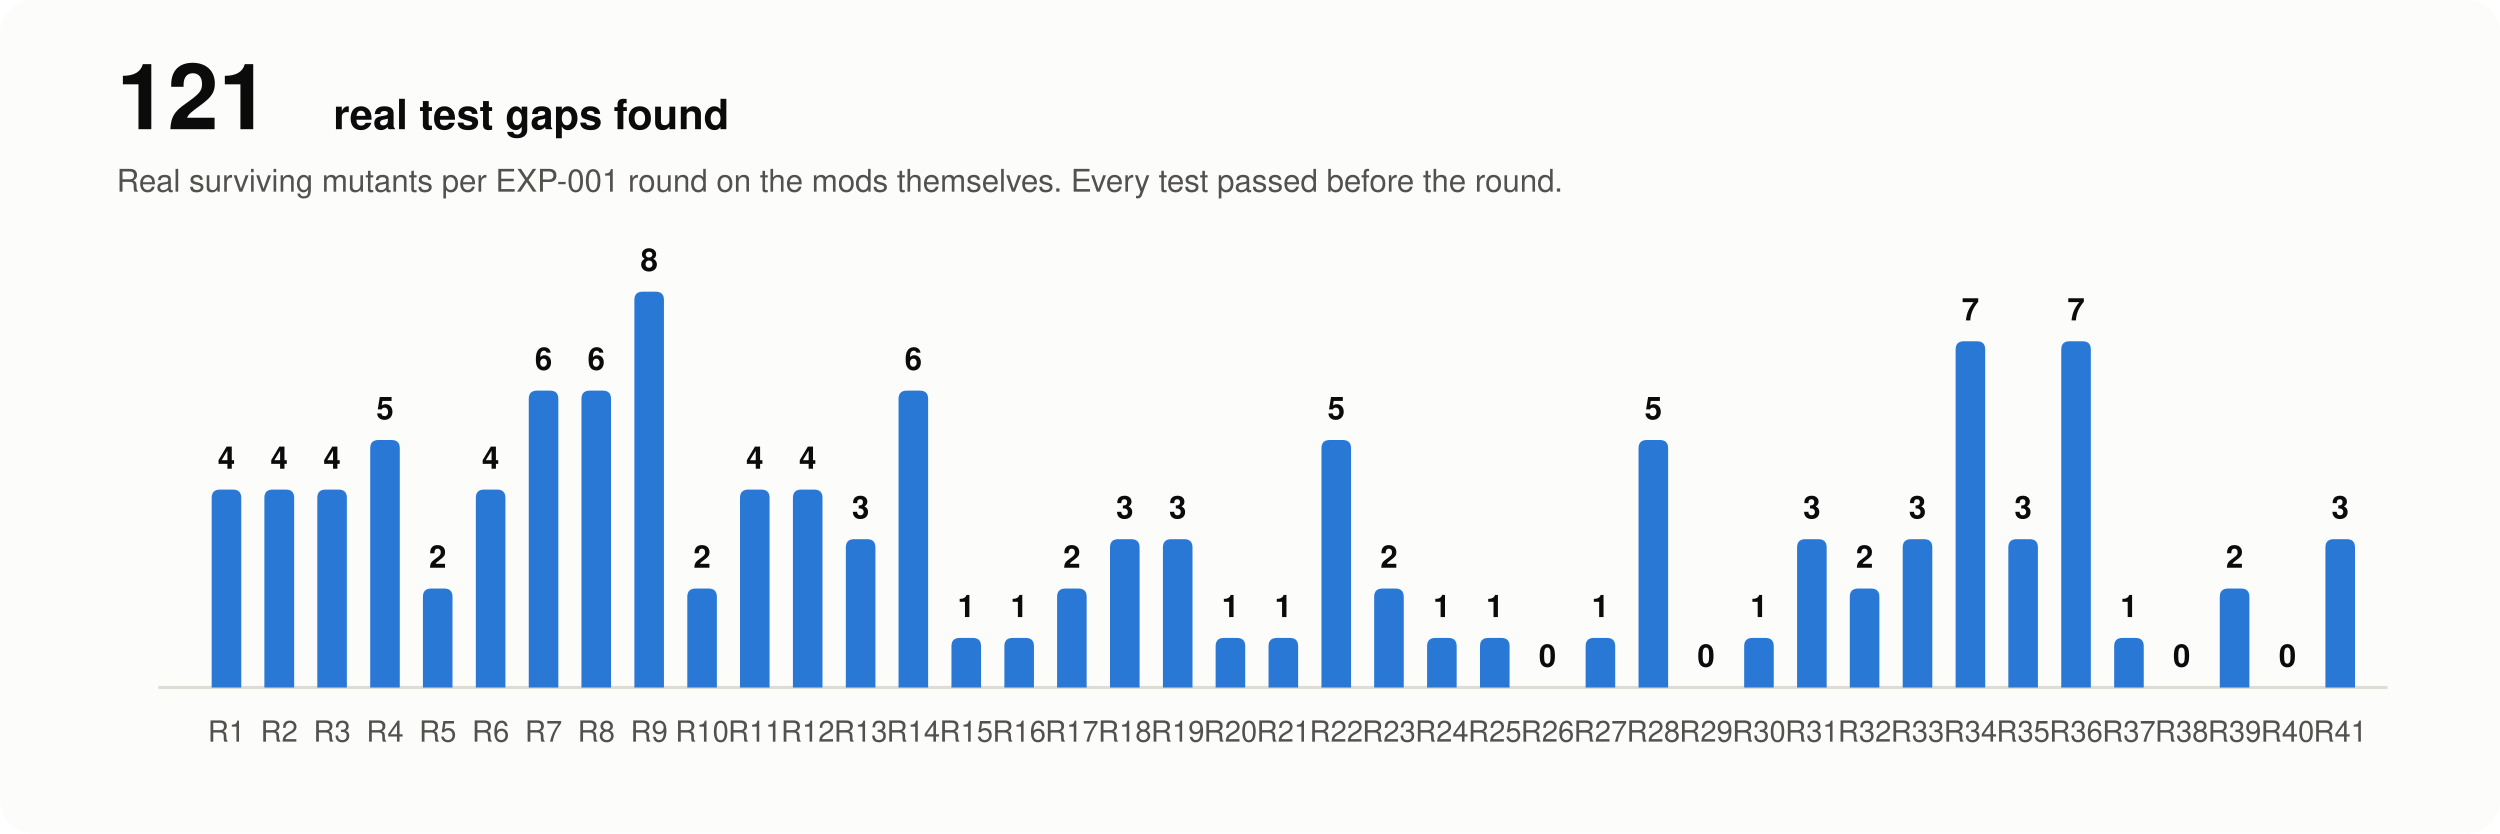
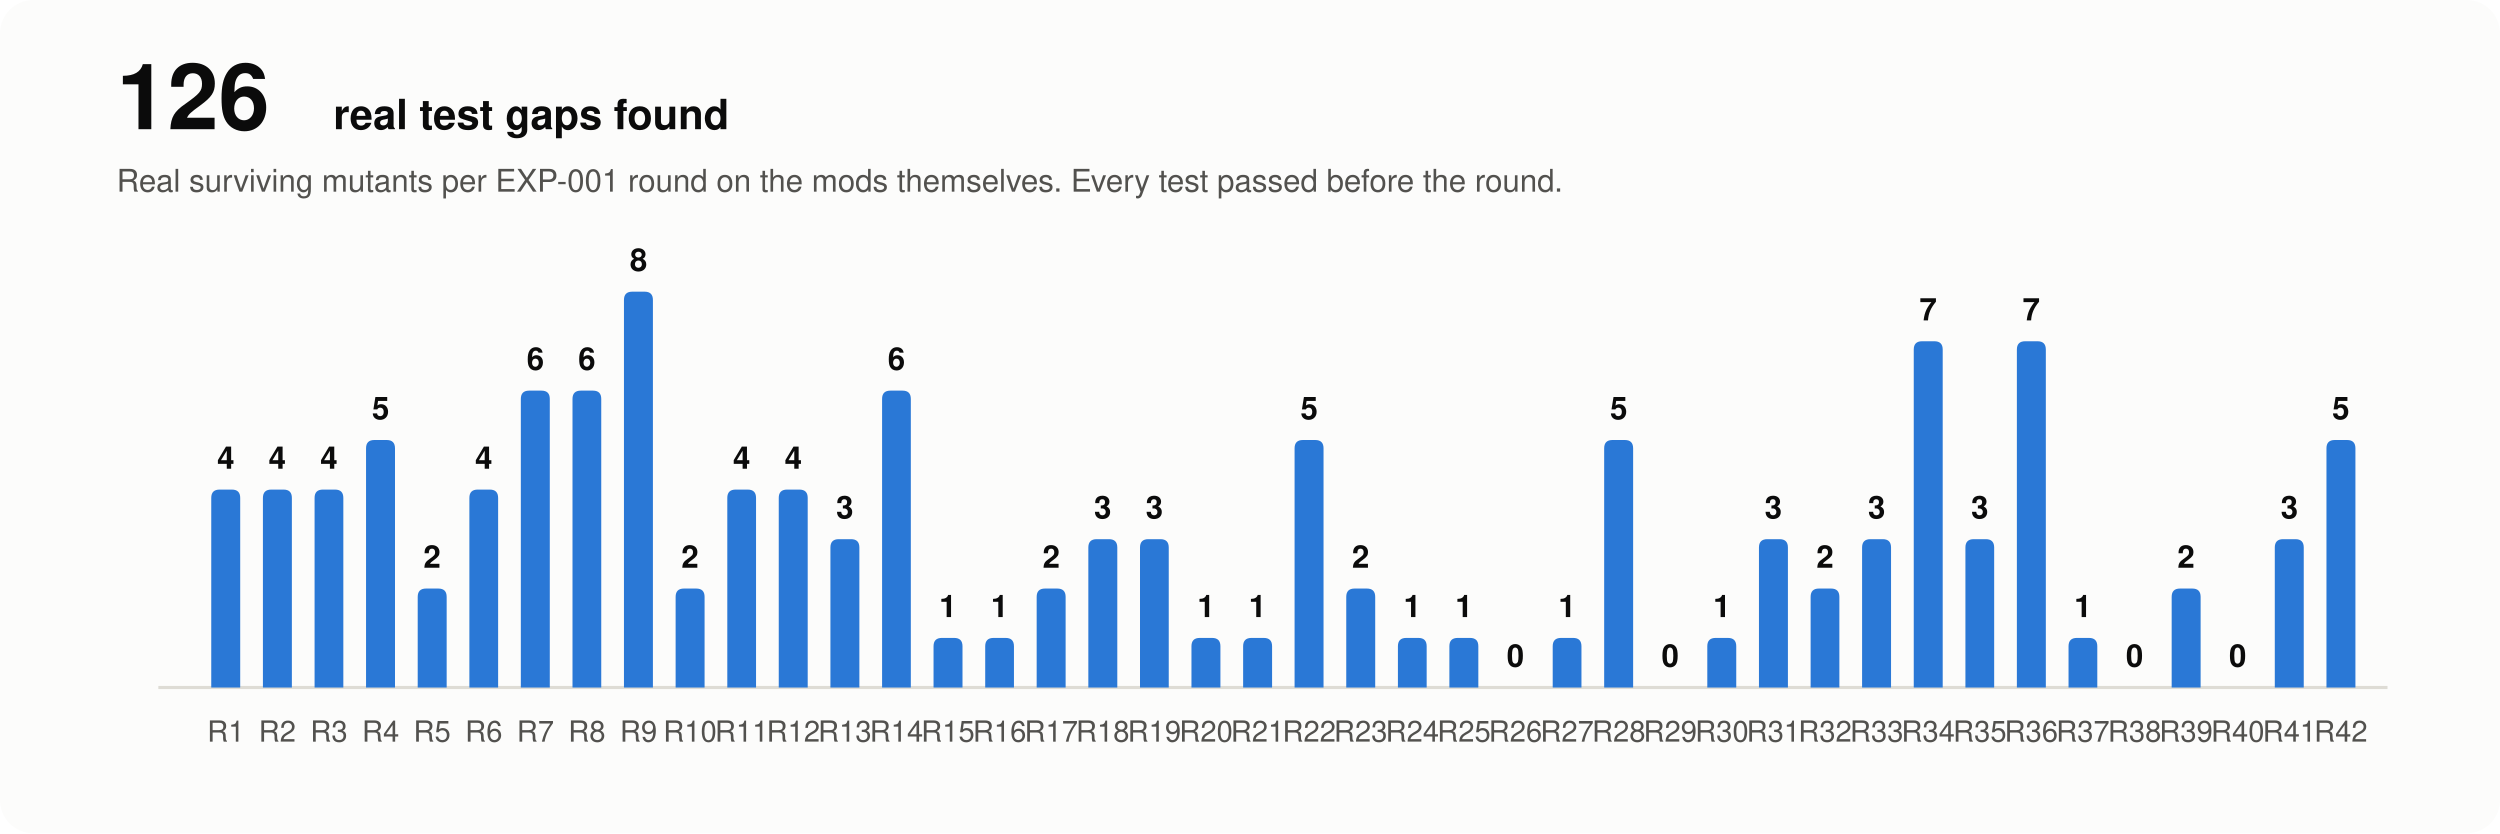
- <svg xmlns="http://www.w3.org/2000/svg" viewBox="0 0 1200 400" width="1200" height="400" role="img" aria-label="121 real test gaps found in 41 rounds" font-family="ui-sans-serif, -apple-system, 'Segoe UI', Helvetica, Arial, sans-serif">
+ <svg xmlns="http://www.w3.org/2000/svg" viewBox="0 0 1200 400" width="1200" height="400" role="img" aria-label="126 real test gaps found in 42 rounds" font-family="ui-sans-serif, -apple-system, 'Segoe UI', Helvetica, Arial, sans-serif">
  <style>
  .sup { fill: #fcfcfb; } .sup2 { fill: #f3f2ef; } .borda { stroke: #dedcd5; }
  .t1 { fill: #0b0b0b; } .t2 { fill: #52514e; } .t3 { fill: #8a887f; }
  .ac { fill: #2a78d6; } .acs { stroke: #2a78d6; } .acf { fill: #e8f1fb; }
  .ok { fill: #0f7a3d; } .okf { fill: #e3f3e8; }
  @media (prefers-color-scheme: dark) {
    .sup { fill: #1a1a19; } .sup2 { fill: #232322; } .borda { stroke: #3a3936; }
    .t1 { fill: #f0efec; } .t2 { fill: #c3c2b7; } .t3 { fill: #8f8d84; }
    .ac { fill: #3987e5; } .acs { stroke: #3987e5; } .acf { fill: #1d2c40; }
    .ok { fill: #4cc27a; } .okf { fill: #16301f; }
  }
  @media (prefers-reduced-motion: reduce) { * { animation: none !important; } }

  .barra { transform-box: fill-box; transform-origin: bottom; animation: cresce 1.1s cubic-bezier(.2,.8,.2,1); }
  @keyframes cresce { from { transform: scaleY(0); } to { transform: scaleY(1); } }
</style>
  <rect width="1200" height="400" rx="16" class="sup" />
-   <text x="56" y="62" font-size="44" font-weight="800" class="t1">121</text>
+   <text x="56" y="62" font-size="44" font-weight="800" class="t1">126</text>
  <text x="160" y="62" font-size="20" font-weight="700" class="t1">real test gaps found</text>
  <text x="56" y="92" font-size="15" class="t2">Real surviving mutants per EXP-001 round on the mods themselves. Every test passed before the round.</text>
  <line x1="76" y1="330" x2="1146" y2="330" class="borda" stroke-width="1.5" />
  <g class="barra">
-     <path d="M101.6,330 L101.6,239.0 Q101.6,235.0 105.6,235.0 L111.8,235.0 Q115.8,235.0 115.8,239.0 L115.8,330 Z" class="ac" />
-   </g>
-   <text x="108.7" y="225.0" font-size="15" font-weight="700" class="t1" text-anchor="middle">4</text>
-   <text x="108.7" y="356" font-size="14" class="t2" text-anchor="middle">R1</text>
-   <g class="barra">
-     <path d="M126.9,330 L126.9,239.0 Q126.9,235.0 130.9,235.0 L137.2,235.0 Q141.2,235.0 141.2,239.0 L141.2,330 Z" class="ac" />
-   </g>
-   <text x="134.0" y="225.0" font-size="15" font-weight="700" class="t1" text-anchor="middle">4</text>
-   <text x="134.0" y="356" font-size="14" class="t2" text-anchor="middle">R2</text>
-   <g class="barra">
-     <path d="M152.3,330 L152.3,239.0 Q152.3,235.0 156.3,235.0 L162.5,235.0 Q166.5,235.0 166.5,239.0 L166.5,330 Z" class="ac" />
-   </g>
-   <text x="159.4" y="225.0" font-size="15" font-weight="700" class="t1" text-anchor="middle">4</text>
-   <text x="159.4" y="356" font-size="14" class="t2" text-anchor="middle">R3</text>
-   <g class="barra">
-     <path d="M177.7,330 L177.7,215.2 Q177.7,211.2 181.7,211.2 L187.9,211.2 Q191.9,211.2 191.9,215.2 L191.9,330 Z" class="ac" />
-   </g>
-   <text x="184.8" y="201.2" font-size="15" font-weight="700" class="t1" text-anchor="middle">5</text>
-   <text x="184.8" y="356" font-size="14" class="t2" text-anchor="middle">R4</text>
-   <g class="barra">
-     <path d="M203.0,330 L203.0,286.5 Q203.0,282.5 207.0,282.5 L213.2,282.5 Q217.2,282.5 217.2,286.5 L217.2,330 Z" class="ac" />
-   </g>
-   <text x="210.1" y="272.5" font-size="15" font-weight="700" class="t1" text-anchor="middle">2</text>
-   <text x="210.1" y="356" font-size="14" class="t2" text-anchor="middle">R5</text>
-   <g class="barra">
-     <path d="M228.4,330 L228.4,239.0 Q228.4,235.0 232.4,235.0 L238.6,235.0 Q242.6,235.0 242.6,239.0 L242.6,330 Z" class="ac" />
-   </g>
-   <text x="235.5" y="225.0" font-size="15" font-weight="700" class="t1" text-anchor="middle">4</text>
-   <text x="235.5" y="356" font-size="14" class="t2" text-anchor="middle">R6</text>
-   <g class="barra">
-     <path d="M253.8,330 L253.8,191.5 Q253.8,187.5 257.8,187.5 L264.0,187.5 Q268.0,187.5 268.0,191.5 L268.0,330 Z" class="ac" />
-   </g>
-   <text x="260.9" y="177.5" font-size="15" font-weight="700" class="t1" text-anchor="middle">6</text>
-   <text x="260.9" y="356" font-size="14" class="t2" text-anchor="middle">R7</text>
-   <g class="barra">
-     <path d="M279.1,330 L279.1,191.5 Q279.1,187.5 283.1,187.5 L289.3,187.5 Q293.3,187.5 293.3,191.5 L293.3,330 Z" class="ac" />
-   </g>
-   <text x="286.2" y="177.5" font-size="15" font-weight="700" class="t1" text-anchor="middle">6</text>
-   <text x="286.2" y="356" font-size="14" class="t2" text-anchor="middle">R8</text>
-   <g class="barra">
-     <path d="M304.5,330 L304.5,144.0 Q304.5,140.0 308.5,140.0 L314.7,140.0 Q318.7,140.0 318.7,144.0 L318.7,330 Z" class="ac" />
-   </g>
-   <text x="311.6" y="130.0" font-size="15" font-weight="700" class="t1" text-anchor="middle">8</text>
-   <text x="311.6" y="356" font-size="14" class="t2" text-anchor="middle">R9</text>
-   <g class="barra">
-     <path d="M329.9,330 L329.9,286.5 Q329.9,282.5 333.9,282.5 L340.1,282.5 Q344.1,282.5 344.1,286.5 L344.1,330 Z" class="ac" />
-   </g>
-   <text x="337.0" y="272.5" font-size="15" font-weight="700" class="t1" text-anchor="middle">2</text>
-   <text x="337.0" y="356" font-size="14" class="t2" text-anchor="middle">R10</text>
-   <g class="barra">
-     <path d="M355.2,330 L355.2,239.0 Q355.2,235.0 359.2,235.0 L365.4,235.0 Q369.4,235.0 369.4,239.0 L369.4,330 Z" class="ac" />
-   </g>
-   <text x="362.3" y="225.0" font-size="15" font-weight="700" class="t1" text-anchor="middle">4</text>
-   <text x="362.3" y="356" font-size="14" class="t2" text-anchor="middle">R11</text>
-   <g class="barra">
-     <path d="M380.6,330 L380.6,239.0 Q380.6,235.0 384.6,235.0 L390.8,235.0 Q394.8,235.0 394.8,239.0 L394.8,330 Z" class="ac" />
-   </g>
-   <text x="387.7" y="225.0" font-size="15" font-weight="700" class="t1" text-anchor="middle">4</text>
-   <text x="387.7" y="356" font-size="14" class="t2" text-anchor="middle">R12</text>
-   <g class="barra">
-     <path d="M406.0,330 L406.0,262.8 Q406.0,258.8 410.0,258.8 L416.2,258.8 Q420.2,258.8 420.2,262.8 L420.2,330 Z" class="ac" />
-   </g>
-   <text x="413.1" y="248.8" font-size="15" font-weight="700" class="t1" text-anchor="middle">3</text>
-   <text x="413.1" y="356" font-size="14" class="t2" text-anchor="middle">R13</text>
-   <g class="barra">
-     <path d="M431.3,330 L431.3,191.5 Q431.3,187.5 435.3,187.5 L441.5,187.5 Q445.5,187.5 445.5,191.5 L445.5,330 Z" class="ac" />
-   </g>
-   <text x="438.4" y="177.5" font-size="15" font-weight="700" class="t1" text-anchor="middle">6</text>
-   <text x="438.4" y="356" font-size="14" class="t2" text-anchor="middle">R14</text>
-   <g class="barra">
-     <path d="M456.7,330 L456.7,310.2 Q456.7,306.2 460.7,306.2 L466.9,306.2 Q470.9,306.2 470.9,310.2 L470.9,330 Z" class="ac" />
-   </g>
-   <text x="463.8" y="296.2" font-size="15" font-weight="700" class="t1" text-anchor="middle">1</text>
-   <text x="463.8" y="356" font-size="14" class="t2" text-anchor="middle">R15</text>
-   <g class="barra">
-     <path d="M482.1,330 L482.1,310.2 Q482.1,306.2 486.1,306.2 L492.3,306.2 Q496.3,306.2 496.3,310.2 L496.3,330 Z" class="ac" />
-   </g>
-   <text x="489.2" y="296.2" font-size="15" font-weight="700" class="t1" text-anchor="middle">1</text>
-   <text x="489.2" y="356" font-size="14" class="t2" text-anchor="middle">R16</text>
-   <g class="barra">
-     <path d="M507.4,330 L507.4,286.5 Q507.4,282.5 511.4,282.5 L517.6,282.5 Q521.6,282.5 521.6,286.5 L521.6,330 Z" class="ac" />
-   </g>
-   <text x="514.5" y="272.5" font-size="15" font-weight="700" class="t1" text-anchor="middle">2</text>
-   <text x="514.5" y="356" font-size="14" class="t2" text-anchor="middle">R17</text>
-   <g class="barra">
-     <path d="M532.8,330 L532.8,262.8 Q532.8,258.8 536.8,258.8 L543.0,258.8 Q547.0,258.8 547.0,262.8 L547.0,330 Z" class="ac" />
-   </g>
-   <text x="539.9" y="248.8" font-size="15" font-weight="700" class="t1" text-anchor="middle">3</text>
-   <text x="539.9" y="356" font-size="14" class="t2" text-anchor="middle">R18</text>
-   <g class="barra">
-     <path d="M558.2,330 L558.2,262.8 Q558.2,258.8 562.2,258.8 L568.4,258.8 Q572.4,258.8 572.4,262.8 L572.4,330 Z" class="ac" />
-   </g>
-   <text x="565.3" y="248.8" font-size="15" font-weight="700" class="t1" text-anchor="middle">3</text>
-   <text x="565.3" y="356" font-size="14" class="t2" text-anchor="middle">R19</text>
-   <g class="barra">
-     <path d="M583.5,330 L583.5,310.2 Q583.5,306.2 587.5,306.2 L593.7,306.2 Q597.7,306.2 597.7,310.2 L597.7,330 Z" class="ac" />
-   </g>
-   <text x="590.6" y="296.2" font-size="15" font-weight="700" class="t1" text-anchor="middle">1</text>
-   <text x="590.6" y="356" font-size="14" class="t2" text-anchor="middle">R20</text>
-   <g class="barra">
-     <path d="M608.9,330 L608.9,310.2 Q608.9,306.2 612.9,306.2 L619.1,306.2 Q623.1,306.2 623.1,310.2 L623.1,330 Z" class="ac" />
-   </g>
-   <text x="616.0" y="296.2" font-size="15" font-weight="700" class="t1" text-anchor="middle">1</text>
-   <text x="616.0" y="356" font-size="14" class="t2" text-anchor="middle">R21</text>
-   <g class="barra">
-     <path d="M634.3,330 L634.3,215.2 Q634.3,211.2 638.3,211.2 L644.5,211.2 Q648.5,211.2 648.5,215.2 L648.5,330 Z" class="ac" />
-   </g>
-   <text x="641.4" y="201.2" font-size="15" font-weight="700" class="t1" text-anchor="middle">5</text>
-   <text x="641.4" y="356" font-size="14" class="t2" text-anchor="middle">R22</text>
-   <g class="barra">
-     <path d="M659.6,330 L659.6,286.5 Q659.6,282.5 663.6,282.5 L669.8,282.5 Q673.8,282.5 673.8,286.5 L673.8,330 Z" class="ac" />
-   </g>
-   <text x="666.7" y="272.5" font-size="15" font-weight="700" class="t1" text-anchor="middle">2</text>
-   <text x="666.7" y="356" font-size="14" class="t2" text-anchor="middle">R23</text>
-   <g class="barra">
-     <path d="M685.0,330 L685.0,310.2 Q685.0,306.2 689.0,306.2 L695.2,306.2 Q699.2,306.2 699.2,310.2 L699.2,330 Z" class="ac" />
-   </g>
-   <text x="692.1" y="296.2" font-size="15" font-weight="700" class="t1" text-anchor="middle">1</text>
-   <text x="692.1" y="356" font-size="14" class="t2" text-anchor="middle">R24</text>
-   <g class="barra">
-     <path d="M710.4,330 L710.4,310.2 Q710.4,306.2 714.4,306.2 L720.6,306.2 Q724.6,306.2 724.6,310.2 L724.6,330 Z" class="ac" />
-   </g>
-   <text x="717.5" y="296.2" font-size="15" font-weight="700" class="t1" text-anchor="middle">1</text>
-   <text x="717.5" y="356" font-size="14" class="t2" text-anchor="middle">R25</text>
-   <g class="barra">
-     <path d="M735.7,330 L735.7,330.0 Q735.7,330.0 735.7,330.0 L749.9,330.0 Q749.9,330.0 749.9,330.0 L749.9,330 Z" class="ac" />
-   </g>
-   <text x="742.8" y="320.0" font-size="15" font-weight="700" class="t1" text-anchor="middle">0</text>
-   <text x="742.8" y="356" font-size="14" class="t2" text-anchor="middle">R26</text>
-   <g class="barra">
-     <path d="M761.1,330 L761.1,310.2 Q761.1,306.2 765.1,306.2 L771.3,306.2 Q775.3,306.2 775.3,310.2 L775.3,330 Z" class="ac" />
-   </g>
-   <text x="768.2" y="296.2" font-size="15" font-weight="700" class="t1" text-anchor="middle">1</text>
-   <text x="768.2" y="356" font-size="14" class="t2" text-anchor="middle">R27</text>
-   <g class="barra">
-     <path d="M786.5,330 L786.5,215.2 Q786.5,211.2 790.5,211.2 L796.7,211.2 Q800.7,211.2 800.7,215.2 L800.7,330 Z" class="ac" />
-   </g>
-   <text x="793.6" y="201.2" font-size="15" font-weight="700" class="t1" text-anchor="middle">5</text>
-   <text x="793.6" y="356" font-size="14" class="t2" text-anchor="middle">R28</text>
-   <g class="barra">
-     <path d="M811.8,330 L811.8,330.0 Q811.8,330.0 811.8,330.0 L826.0,330.0 Q826.0,330.0 826.0,330.0 L826.0,330 Z" class="ac" />
-   </g>
-   <text x="818.9" y="320.0" font-size="15" font-weight="700" class="t1" text-anchor="middle">0</text>
-   <text x="818.9" y="356" font-size="14" class="t2" text-anchor="middle">R29</text>
-   <g class="barra">
-     <path d="M837.2,330 L837.2,310.2 Q837.2,306.2 841.2,306.2 L847.4,306.2 Q851.4,306.2 851.4,310.2 L851.4,330 Z" class="ac" />
-   </g>
-   <text x="844.3" y="296.2" font-size="15" font-weight="700" class="t1" text-anchor="middle">1</text>
-   <text x="844.3" y="356" font-size="14" class="t2" text-anchor="middle">R30</text>
-   <g class="barra">
-     <path d="M862.6,330 L862.6,262.8 Q862.6,258.8 866.6,258.8 L872.8,258.8 Q876.8,258.8 876.8,262.8 L876.8,330 Z" class="ac" />
-   </g>
-   <text x="869.7" y="248.8" font-size="15" font-weight="700" class="t1" text-anchor="middle">3</text>
-   <text x="869.7" y="356" font-size="14" class="t2" text-anchor="middle">R31</text>
-   <g class="barra">
-     <path d="M887.9,330 L887.9,286.5 Q887.9,282.5 891.9,282.5 L898.1,282.5 Q902.1,282.5 902.1,286.5 L902.1,330 Z" class="ac" />
-   </g>
-   <text x="895.0" y="272.5" font-size="15" font-weight="700" class="t1" text-anchor="middle">2</text>
-   <text x="895.0" y="356" font-size="14" class="t2" text-anchor="middle">R32</text>
-   <g class="barra">
-     <path d="M913.3,330 L913.3,262.8 Q913.3,258.8 917.3,258.8 L923.5,258.8 Q927.5,258.8 927.5,262.8 L927.5,330 Z" class="ac" />
-   </g>
-   <text x="920.4" y="248.8" font-size="15" font-weight="700" class="t1" text-anchor="middle">3</text>
-   <text x="920.4" y="356" font-size="14" class="t2" text-anchor="middle">R33</text>
-   <g class="barra">
-     <path d="M938.7,330 L938.7,167.8 Q938.7,163.8 942.7,163.8 L948.9,163.8 Q952.9,163.8 952.9,167.8 L952.9,330 Z" class="ac" />
-   </g>
-   <text x="945.8" y="153.8" font-size="15" font-weight="700" class="t1" text-anchor="middle">7</text>
-   <text x="945.8" y="356" font-size="14" class="t2" text-anchor="middle">R34</text>
-   <g class="barra">
-     <path d="M964.0,330 L964.0,262.8 Q964.0,258.8 968.0,258.8 L974.2,258.8 Q978.2,258.8 978.2,262.8 L978.2,330 Z" class="ac" />
-   </g>
-   <text x="971.1" y="248.8" font-size="15" font-weight="700" class="t1" text-anchor="middle">3</text>
-   <text x="971.1" y="356" font-size="14" class="t2" text-anchor="middle">R35</text>
-   <g class="barra">
-     <path d="M989.4,330 L989.4,167.8 Q989.4,163.8 993.4,163.8 L999.6,163.8 Q1003.6,163.8 1003.6,167.8 L1003.6,330 Z" class="ac" />
-   </g>
-   <text x="996.5" y="153.8" font-size="15" font-weight="700" class="t1" text-anchor="middle">7</text>
-   <text x="996.5" y="356" font-size="14" class="t2" text-anchor="middle">R36</text>
-   <g class="barra">
-     <path d="M1014.8,330 L1014.8,310.2 Q1014.8,306.2 1018.8,306.2 L1025.0,306.2 Q1029.0,306.2 1029.0,310.2 L1029.0,330 Z" class="ac" />
-   </g>
-   <text x="1021.9" y="296.2" font-size="15" font-weight="700" class="t1" text-anchor="middle">1</text>
-   <text x="1021.9" y="356" font-size="14" class="t2" text-anchor="middle">R37</text>
-   <g class="barra">
-     <path d="M1040.1,330 L1040.1,330.0 Q1040.1,330.0 1040.1,330.0 L1054.3,330.0 Q1054.3,330.0 1054.3,330.0 L1054.3,330 Z" class="ac" />
-   </g>
-   <text x="1047.2" y="320.0" font-size="15" font-weight="700" class="t1" text-anchor="middle">0</text>
-   <text x="1047.2" y="356" font-size="14" class="t2" text-anchor="middle">R38</text>
-   <g class="barra">
-     <path d="M1065.5,330 L1065.5,286.5 Q1065.5,282.5 1069.5,282.5 L1075.7,282.5 Q1079.7,282.5 1079.7,286.5 L1079.7,330 Z" class="ac" />
-   </g>
-   <text x="1072.6" y="272.5" font-size="15" font-weight="700" class="t1" text-anchor="middle">2</text>
-   <text x="1072.6" y="356" font-size="14" class="t2" text-anchor="middle">R39</text>
-   <g class="barra">
-     <path d="M1090.8,330 L1090.8,330.0 Q1090.8,330.0 1090.8,330.0 L1105.1,330.0 Q1105.1,330.0 1105.1,330.0 L1105.1,330 Z" class="ac" />
-   </g>
-   <text x="1098.0" y="320.0" font-size="15" font-weight="700" class="t1" text-anchor="middle">0</text>
-   <text x="1098.0" y="356" font-size="14" class="t2" text-anchor="middle">R40</text>
-   <g class="barra">
-     <path d="M1116.2,330 L1116.2,262.8 Q1116.2,258.8 1120.2,258.8 L1126.4,258.8 Q1130.4,258.8 1130.4,262.8 L1130.4,330 Z" class="ac" />
-   </g>
-   <text x="1123.3" y="248.8" font-size="15" font-weight="700" class="t1" text-anchor="middle">3</text>
-   <text x="1123.3" y="356" font-size="14" class="t2" text-anchor="middle">R41</text>
+     <path d="M101.4,330 L101.4,239.0 Q101.4,235.0 105.4,235.0 L111.3,235.0 Q115.3,235.0 115.3,239.0 L115.3,330 Z" class="ac" />
+   </g>
+   <text x="108.4" y="225.0" font-size="15" font-weight="700" class="t1" text-anchor="middle">4</text>
+   <text x="108.4" y="356" font-size="14" class="t2" text-anchor="middle">R1</text>
+   <g class="barra">
+     <path d="M126.2,330 L126.2,239.0 Q126.2,235.0 130.2,235.0 L136.1,235.0 Q140.1,235.0 140.1,239.0 L140.1,330 Z" class="ac" />
+   </g>
+   <text x="133.1" y="225.0" font-size="15" font-weight="700" class="t1" text-anchor="middle">4</text>
+   <text x="133.1" y="356" font-size="14" class="t2" text-anchor="middle">R2</text>
+   <g class="barra">
+     <path d="M151.0,330 L151.0,239.0 Q151.0,235.0 155.0,235.0 L160.8,235.0 Q164.8,235.0 164.8,239.0 L164.8,330 Z" class="ac" />
+   </g>
+   <text x="157.9" y="225.0" font-size="15" font-weight="700" class="t1" text-anchor="middle">4</text>
+   <text x="157.9" y="356" font-size="14" class="t2" text-anchor="middle">R3</text>
+   <g class="barra">
+     <path d="M175.7,330 L175.7,215.2 Q175.7,211.2 179.7,211.2 L185.6,211.2 Q189.6,211.2 189.6,215.2 L189.6,330 Z" class="ac" />
+   </g>
+   <text x="182.7" y="201.2" font-size="15" font-weight="700" class="t1" text-anchor="middle">5</text>
+   <text x="182.7" y="356" font-size="14" class="t2" text-anchor="middle">R4</text>
+   <g class="barra">
+     <path d="M200.5,330 L200.5,286.5 Q200.5,282.5 204.5,282.5 L210.4,282.5 Q214.4,282.5 214.4,286.5 L214.4,330 Z" class="ac" />
+   </g>
+   <text x="207.4" y="272.5" font-size="15" font-weight="700" class="t1" text-anchor="middle">2</text>
+   <text x="207.4" y="356" font-size="14" class="t2" text-anchor="middle">R5</text>
+   <g class="barra">
+     <path d="M225.3,330 L225.3,239.0 Q225.3,235.0 229.3,235.0 L235.1,235.0 Q239.1,235.0 239.1,239.0 L239.1,330 Z" class="ac" />
+   </g>
+   <text x="232.2" y="225.0" font-size="15" font-weight="700" class="t1" text-anchor="middle">4</text>
+   <text x="232.2" y="356" font-size="14" class="t2" text-anchor="middle">R6</text>
+   <g class="barra">
+     <path d="M250.0,330 L250.0,191.5 Q250.0,187.5 254.0,187.5 L259.9,187.5 Q263.9,187.5 263.9,191.5 L263.9,330 Z" class="ac" />
+   </g>
+   <text x="257.0" y="177.5" font-size="15" font-weight="700" class="t1" text-anchor="middle">6</text>
+   <text x="257.0" y="356" font-size="14" class="t2" text-anchor="middle">R7</text>
+   <g class="barra">
+     <path d="M274.8,330 L274.8,191.5 Q274.8,187.5 278.8,187.5 L284.6,187.5 Q288.6,187.5 288.6,191.5 L288.6,330 Z" class="ac" />
+   </g>
+   <text x="281.7" y="177.5" font-size="15" font-weight="700" class="t1" text-anchor="middle">6</text>
+   <text x="281.7" y="356" font-size="14" class="t2" text-anchor="middle">R8</text>
+   <g class="barra">
+     <path d="M299.5,330 L299.5,144.0 Q299.5,140.0 303.5,140.0 L309.4,140.0 Q313.4,140.0 313.4,144.0 L313.4,330 Z" class="ac" />
+   </g>
+   <text x="306.5" y="130.0" font-size="15" font-weight="700" class="t1" text-anchor="middle">8</text>
+   <text x="306.5" y="356" font-size="14" class="t2" text-anchor="middle">R9</text>
+   <g class="barra">
+     <path d="M324.3,330 L324.3,286.5 Q324.3,282.5 328.3,282.5 L334.2,282.5 Q338.2,282.5 338.2,286.5 L338.2,330 Z" class="ac" />
+   </g>
+   <text x="331.2" y="272.5" font-size="15" font-weight="700" class="t1" text-anchor="middle">2</text>
+   <text x="331.2" y="356" font-size="14" class="t2" text-anchor="middle">R10</text>
+   <g class="barra">
+     <path d="M349.1,330 L349.1,239.0 Q349.1,235.0 353.1,235.0 L358.9,235.0 Q362.9,235.0 362.9,239.0 L362.9,330 Z" class="ac" />
+   </g>
+   <text x="356.0" y="225.0" font-size="15" font-weight="700" class="t1" text-anchor="middle">4</text>
+   <text x="356.0" y="356" font-size="14" class="t2" text-anchor="middle">R11</text>
+   <g class="barra">
+     <path d="M373.8,330 L373.8,239.0 Q373.8,235.0 377.8,235.0 L383.7,235.0 Q387.7,235.0 387.7,239.0 L387.7,330 Z" class="ac" />
+   </g>
+   <text x="380.8" y="225.0" font-size="15" font-weight="700" class="t1" text-anchor="middle">4</text>
+   <text x="380.8" y="356" font-size="14" class="t2" text-anchor="middle">R12</text>
+   <g class="barra">
+     <path d="M398.6,330 L398.6,262.8 Q398.6,258.8 402.6,258.8 L408.5,258.8 Q412.5,258.8 412.5,262.8 L412.5,330 Z" class="ac" />
+   </g>
+   <text x="405.5" y="248.8" font-size="15" font-weight="700" class="t1" text-anchor="middle">3</text>
+   <text x="405.5" y="356" font-size="14" class="t2" text-anchor="middle">R13</text>
+   <g class="barra">
+     <path d="M423.4,330 L423.4,191.5 Q423.4,187.5 427.4,187.5 L433.2,187.5 Q437.2,187.5 437.2,191.5 L437.2,330 Z" class="ac" />
+   </g>
+   <text x="430.3" y="177.5" font-size="15" font-weight="700" class="t1" text-anchor="middle">6</text>
+   <text x="430.3" y="356" font-size="14" class="t2" text-anchor="middle">R14</text>
+   <g class="barra">
+     <path d="M448.1,330 L448.1,310.2 Q448.1,306.2 452.1,306.2 L458.0,306.2 Q462.0,306.2 462.0,310.2 L462.0,330 Z" class="ac" />
+   </g>
+   <text x="455.0" y="296.2" font-size="15" font-weight="700" class="t1" text-anchor="middle">1</text>
+   <text x="455.0" y="356" font-size="14" class="t2" text-anchor="middle">R15</text>
+   <g class="barra">
+     <path d="M472.9,330 L472.9,310.2 Q472.9,306.2 476.9,306.2 L482.7,306.2 Q486.7,306.2 486.7,310.2 L486.7,330 Z" class="ac" />
+   </g>
+   <text x="479.8" y="296.2" font-size="15" font-weight="700" class="t1" text-anchor="middle">1</text>
+   <text x="479.8" y="356" font-size="14" class="t2" text-anchor="middle">R16</text>
+   <g class="barra">
+     <path d="M497.6,330 L497.6,286.5 Q497.6,282.5 501.6,282.5 L507.5,282.5 Q511.5,282.5 511.5,286.5 L511.5,330 Z" class="ac" />
+   </g>
+   <text x="504.6" y="272.5" font-size="15" font-weight="700" class="t1" text-anchor="middle">2</text>
+   <text x="504.6" y="356" font-size="14" class="t2" text-anchor="middle">R17</text>
+   <g class="barra">
+     <path d="M522.4,330 L522.4,262.8 Q522.4,258.8 526.4,258.8 L532.3,258.8 Q536.3,258.8 536.3,262.8 L536.3,330 Z" class="ac" />
+   </g>
+   <text x="529.3" y="248.8" font-size="15" font-weight="700" class="t1" text-anchor="middle">3</text>
+   <text x="529.3" y="356" font-size="14" class="t2" text-anchor="middle">R18</text>
+   <g class="barra">
+     <path d="M547.2,330 L547.2,262.8 Q547.2,258.8 551.2,258.8 L557.0,258.8 Q561.0,258.8 561.0,262.8 L561.0,330 Z" class="ac" />
+   </g>
+   <text x="554.1" y="248.8" font-size="15" font-weight="700" class="t1" text-anchor="middle">3</text>
+   <text x="554.1" y="356" font-size="14" class="t2" text-anchor="middle">R19</text>
+   <g class="barra">
+     <path d="M571.9,330 L571.9,310.2 Q571.9,306.2 575.9,306.2 L581.8,306.2 Q585.8,306.2 585.8,310.2 L585.8,330 Z" class="ac" />
+   </g>
+   <text x="578.9" y="296.2" font-size="15" font-weight="700" class="t1" text-anchor="middle">1</text>
+   <text x="578.9" y="356" font-size="14" class="t2" text-anchor="middle">R20</text>
+   <g class="barra">
+     <path d="M596.7,330 L596.7,310.2 Q596.7,306.2 600.7,306.2 L606.6,306.2 Q610.6,306.2 610.6,310.2 L610.6,330 Z" class="ac" />
+   </g>
+   <text x="603.6" y="296.2" font-size="15" font-weight="700" class="t1" text-anchor="middle">1</text>
+   <text x="603.6" y="356" font-size="14" class="t2" text-anchor="middle">R21</text>
+   <g class="barra">
+     <path d="M621.4,330 L621.4,215.2 Q621.4,211.2 625.4,211.2 L631.3,211.2 Q635.3,211.2 635.3,215.2 L635.3,330 Z" class="ac" />
+   </g>
+   <text x="628.4" y="201.2" font-size="15" font-weight="700" class="t1" text-anchor="middle">5</text>
+   <text x="628.4" y="356" font-size="14" class="t2" text-anchor="middle">R22</text>
+   <g class="barra">
+     <path d="M646.2,330 L646.2,286.5 Q646.2,282.5 650.2,282.5 L656.1,282.5 Q660.1,282.5 660.1,286.5 L660.1,330 Z" class="ac" />
+   </g>
+   <text x="653.1" y="272.5" font-size="15" font-weight="700" class="t1" text-anchor="middle">2</text>
+   <text x="653.1" y="356" font-size="14" class="t2" text-anchor="middle">R23</text>
+   <g class="barra">
+     <path d="M671.0,330 L671.0,310.2 Q671.0,306.2 675.0,306.2 L680.8,306.2 Q684.8,306.2 684.8,310.2 L684.8,330 Z" class="ac" />
+   </g>
+   <text x="677.9" y="296.2" font-size="15" font-weight="700" class="t1" text-anchor="middle">1</text>
+   <text x="677.9" y="356" font-size="14" class="t2" text-anchor="middle">R24</text>
+   <g class="barra">
+     <path d="M695.7,330 L695.7,310.2 Q695.7,306.2 699.7,306.2 L705.6,306.2 Q709.6,306.2 709.6,310.2 L709.6,330 Z" class="ac" />
+   </g>
+   <text x="702.7" y="296.2" font-size="15" font-weight="700" class="t1" text-anchor="middle">1</text>
+   <text x="702.7" y="356" font-size="14" class="t2" text-anchor="middle">R25</text>
+   <g class="barra">
+     <path d="M720.5,330 L720.5,330.0 Q720.5,330.0 720.5,330.0 L734.4,330.0 Q734.4,330.0 734.4,330.0 L734.4,330 Z" class="ac" />
+   </g>
+   <text x="727.4" y="320.0" font-size="15" font-weight="700" class="t1" text-anchor="middle">0</text>
+   <text x="727.4" y="356" font-size="14" class="t2" text-anchor="middle">R26</text>
+   <g class="barra">
+     <path d="M745.3,330 L745.3,310.2 Q745.3,306.2 749.3,306.2 L755.1,306.2 Q759.1,306.2 759.1,310.2 L759.1,330 Z" class="ac" />
+   </g>
+   <text x="752.2" y="296.2" font-size="15" font-weight="700" class="t1" text-anchor="middle">1</text>
+   <text x="752.2" y="356" font-size="14" class="t2" text-anchor="middle">R27</text>
+   <g class="barra">
+     <path d="M770.0,330 L770.0,215.2 Q770.0,211.2 774.0,211.2 L779.9,211.2 Q783.9,211.2 783.9,215.2 L783.9,330 Z" class="ac" />
+   </g>
+   <text x="777.0" y="201.2" font-size="15" font-weight="700" class="t1" text-anchor="middle">5</text>
+   <text x="777.0" y="356" font-size="14" class="t2" text-anchor="middle">R28</text>
+   <g class="barra">
+     <path d="M794.8,330 L794.8,330.0 Q794.8,330.0 794.8,330.0 L808.6,330.0 Q808.6,330.0 808.6,330.0 L808.6,330 Z" class="ac" />
+   </g>
+   <text x="801.7" y="320.0" font-size="15" font-weight="700" class="t1" text-anchor="middle">0</text>
+   <text x="801.7" y="356" font-size="14" class="t2" text-anchor="middle">R29</text>
+   <g class="barra">
+     <path d="M819.5,330 L819.5,310.2 Q819.5,306.2 823.5,306.2 L829.4,306.2 Q833.4,306.2 833.4,310.2 L833.4,330 Z" class="ac" />
+   </g>
+   <text x="826.5" y="296.2" font-size="15" font-weight="700" class="t1" text-anchor="middle">1</text>
+   <text x="826.5" y="356" font-size="14" class="t2" text-anchor="middle">R30</text>
+   <g class="barra">
+     <path d="M844.3,330 L844.3,262.8 Q844.3,258.8 848.3,258.8 L854.2,258.8 Q858.2,258.8 858.2,262.8 L858.2,330 Z" class="ac" />
+   </g>
+   <text x="851.2" y="248.8" font-size="15" font-weight="700" class="t1" text-anchor="middle">3</text>
+   <text x="851.2" y="356" font-size="14" class="t2" text-anchor="middle">R31</text>
+   <g class="barra">
+     <path d="M869.1,330 L869.1,286.5 Q869.1,282.5 873.1,282.5 L878.9,282.5 Q882.9,282.5 882.9,286.5 L882.9,330 Z" class="ac" />
+   </g>
+   <text x="876.0" y="272.5" font-size="15" font-weight="700" class="t1" text-anchor="middle">2</text>
+   <text x="876.0" y="356" font-size="14" class="t2" text-anchor="middle">R32</text>
+   <g class="barra">
+     <path d="M893.8,330 L893.8,262.8 Q893.8,258.8 897.8,258.8 L903.7,258.8 Q907.7,258.8 907.7,262.8 L907.7,330 Z" class="ac" />
+   </g>
+   <text x="900.8" y="248.8" font-size="15" font-weight="700" class="t1" text-anchor="middle">3</text>
+   <text x="900.8" y="356" font-size="14" class="t2" text-anchor="middle">R33</text>
+   <g class="barra">
+     <path d="M918.6,330 L918.6,167.8 Q918.6,163.8 922.6,163.8 L928.5,163.8 Q932.5,163.8 932.5,167.8 L932.5,330 Z" class="ac" />
+   </g>
+   <text x="925.5" y="153.8" font-size="15" font-weight="700" class="t1" text-anchor="middle">7</text>
+   <text x="925.5" y="356" font-size="14" class="t2" text-anchor="middle">R34</text>
+   <g class="barra">
+     <path d="M943.4,330 L943.4,262.8 Q943.4,258.8 947.4,258.8 L953.2,258.8 Q957.2,258.8 957.2,262.8 L957.2,330 Z" class="ac" />
+   </g>
+   <text x="950.3" y="248.8" font-size="15" font-weight="700" class="t1" text-anchor="middle">3</text>
+   <text x="950.3" y="356" font-size="14" class="t2" text-anchor="middle">R35</text>
+   <g class="barra">
+     <path d="M968.1,330 L968.1,167.8 Q968.1,163.8 972.1,163.8 L978.0,163.8 Q982.0,163.8 982.0,167.8 L982.0,330 Z" class="ac" />
+   </g>
+   <text x="975.0" y="153.8" font-size="15" font-weight="700" class="t1" text-anchor="middle">7</text>
+   <text x="975.0" y="356" font-size="14" class="t2" text-anchor="middle">R36</text>
+   <g class="barra">
+     <path d="M992.9,330 L992.9,310.2 Q992.9,306.2 996.9,306.2 L1002.7,306.2 Q1006.7,306.2 1006.7,310.2 L1006.7,330 Z" class="ac" />
+   </g>
+   <text x="999.8" y="296.2" font-size="15" font-weight="700" class="t1" text-anchor="middle">1</text>
+   <text x="999.8" y="356" font-size="14" class="t2" text-anchor="middle">R37</text>
+   <g class="barra">
+     <path d="M1017.6,330 L1017.6,330.0 Q1017.6,330.0 1017.6,330.0 L1031.5,330.0 Q1031.5,330.0 1031.5,330.0 L1031.5,330 Z" class="ac" />
+   </g>
+   <text x="1024.6" y="320.0" font-size="15" font-weight="700" class="t1" text-anchor="middle">0</text>
+   <text x="1024.6" y="356" font-size="14" class="t2" text-anchor="middle">R38</text>
+   <g class="barra">
+     <path d="M1042.4,330 L1042.4,286.5 Q1042.4,282.5 1046.4,282.5 L1052.3,282.5 Q1056.3,282.5 1056.3,286.5 L1056.3,330 Z" class="ac" />
+   </g>
+   <text x="1049.3" y="272.5" font-size="15" font-weight="700" class="t1" text-anchor="middle">2</text>
+   <text x="1049.3" y="356" font-size="14" class="t2" text-anchor="middle">R39</text>
+   <g class="barra">
+     <path d="M1067.2,330 L1067.2,330.0 Q1067.2,330.0 1067.2,330.0 L1081.0,330.0 Q1081.0,330.0 1081.0,330.0 L1081.0,330 Z" class="ac" />
+   </g>
+   <text x="1074.1" y="320.0" font-size="15" font-weight="700" class="t1" text-anchor="middle">0</text>
+   <text x="1074.1" y="356" font-size="14" class="t2" text-anchor="middle">R40</text>
+   <g class="barra">
+     <path d="M1091.9,330 L1091.9,262.8 Q1091.9,258.8 1095.9,258.8 L1101.8,258.8 Q1105.8,258.8 1105.8,262.8 L1105.8,330 Z" class="ac" />
+   </g>
+   <text x="1098.9" y="248.8" font-size="15" font-weight="700" class="t1" text-anchor="middle">3</text>
+   <text x="1098.9" y="356" font-size="14" class="t2" text-anchor="middle">R41</text>
+   <g class="barra">
+     <path d="M1116.7,330 L1116.7,215.2 Q1116.7,211.2 1120.7,211.2 L1126.6,211.2 Q1130.6,211.2 1130.6,215.2 L1130.6,330 Z" class="ac" />
+   </g>
+   <text x="1123.6" y="201.2" font-size="15" font-weight="700" class="t1" text-anchor="middle">5</text>
+   <text x="1123.6" y="356" font-size="14" class="t2" text-anchor="middle">R42</text>
</svg>
